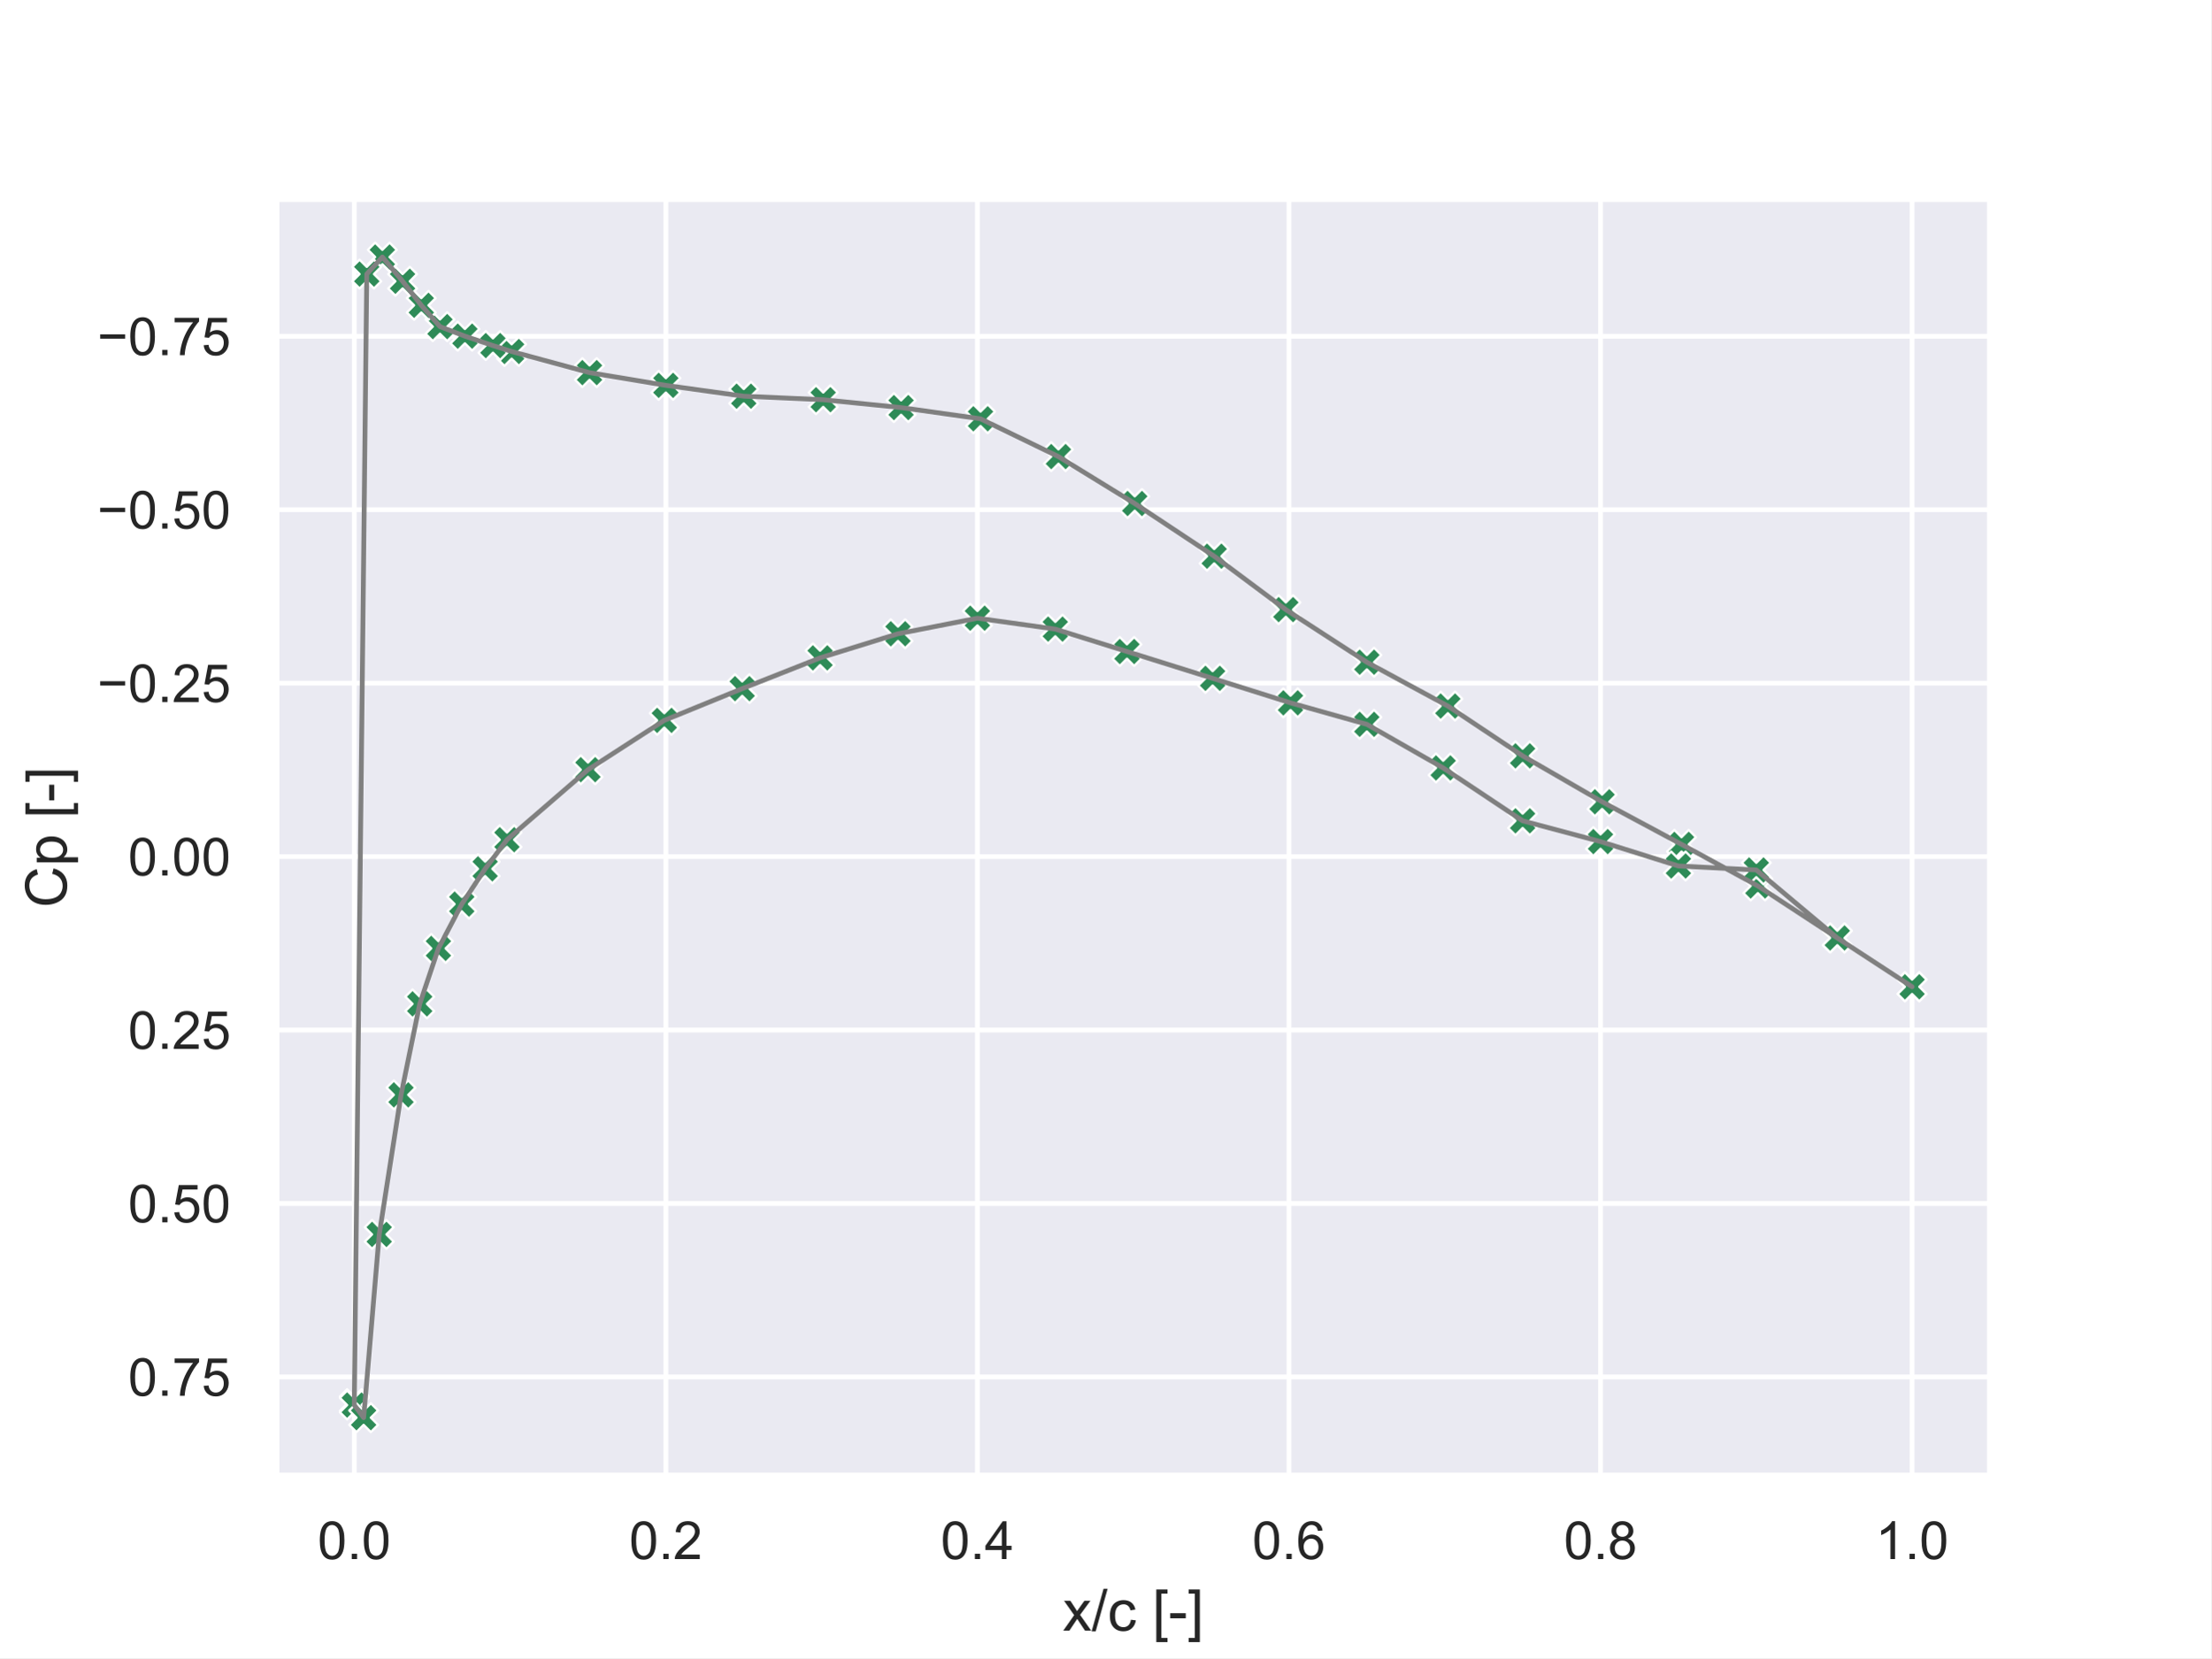
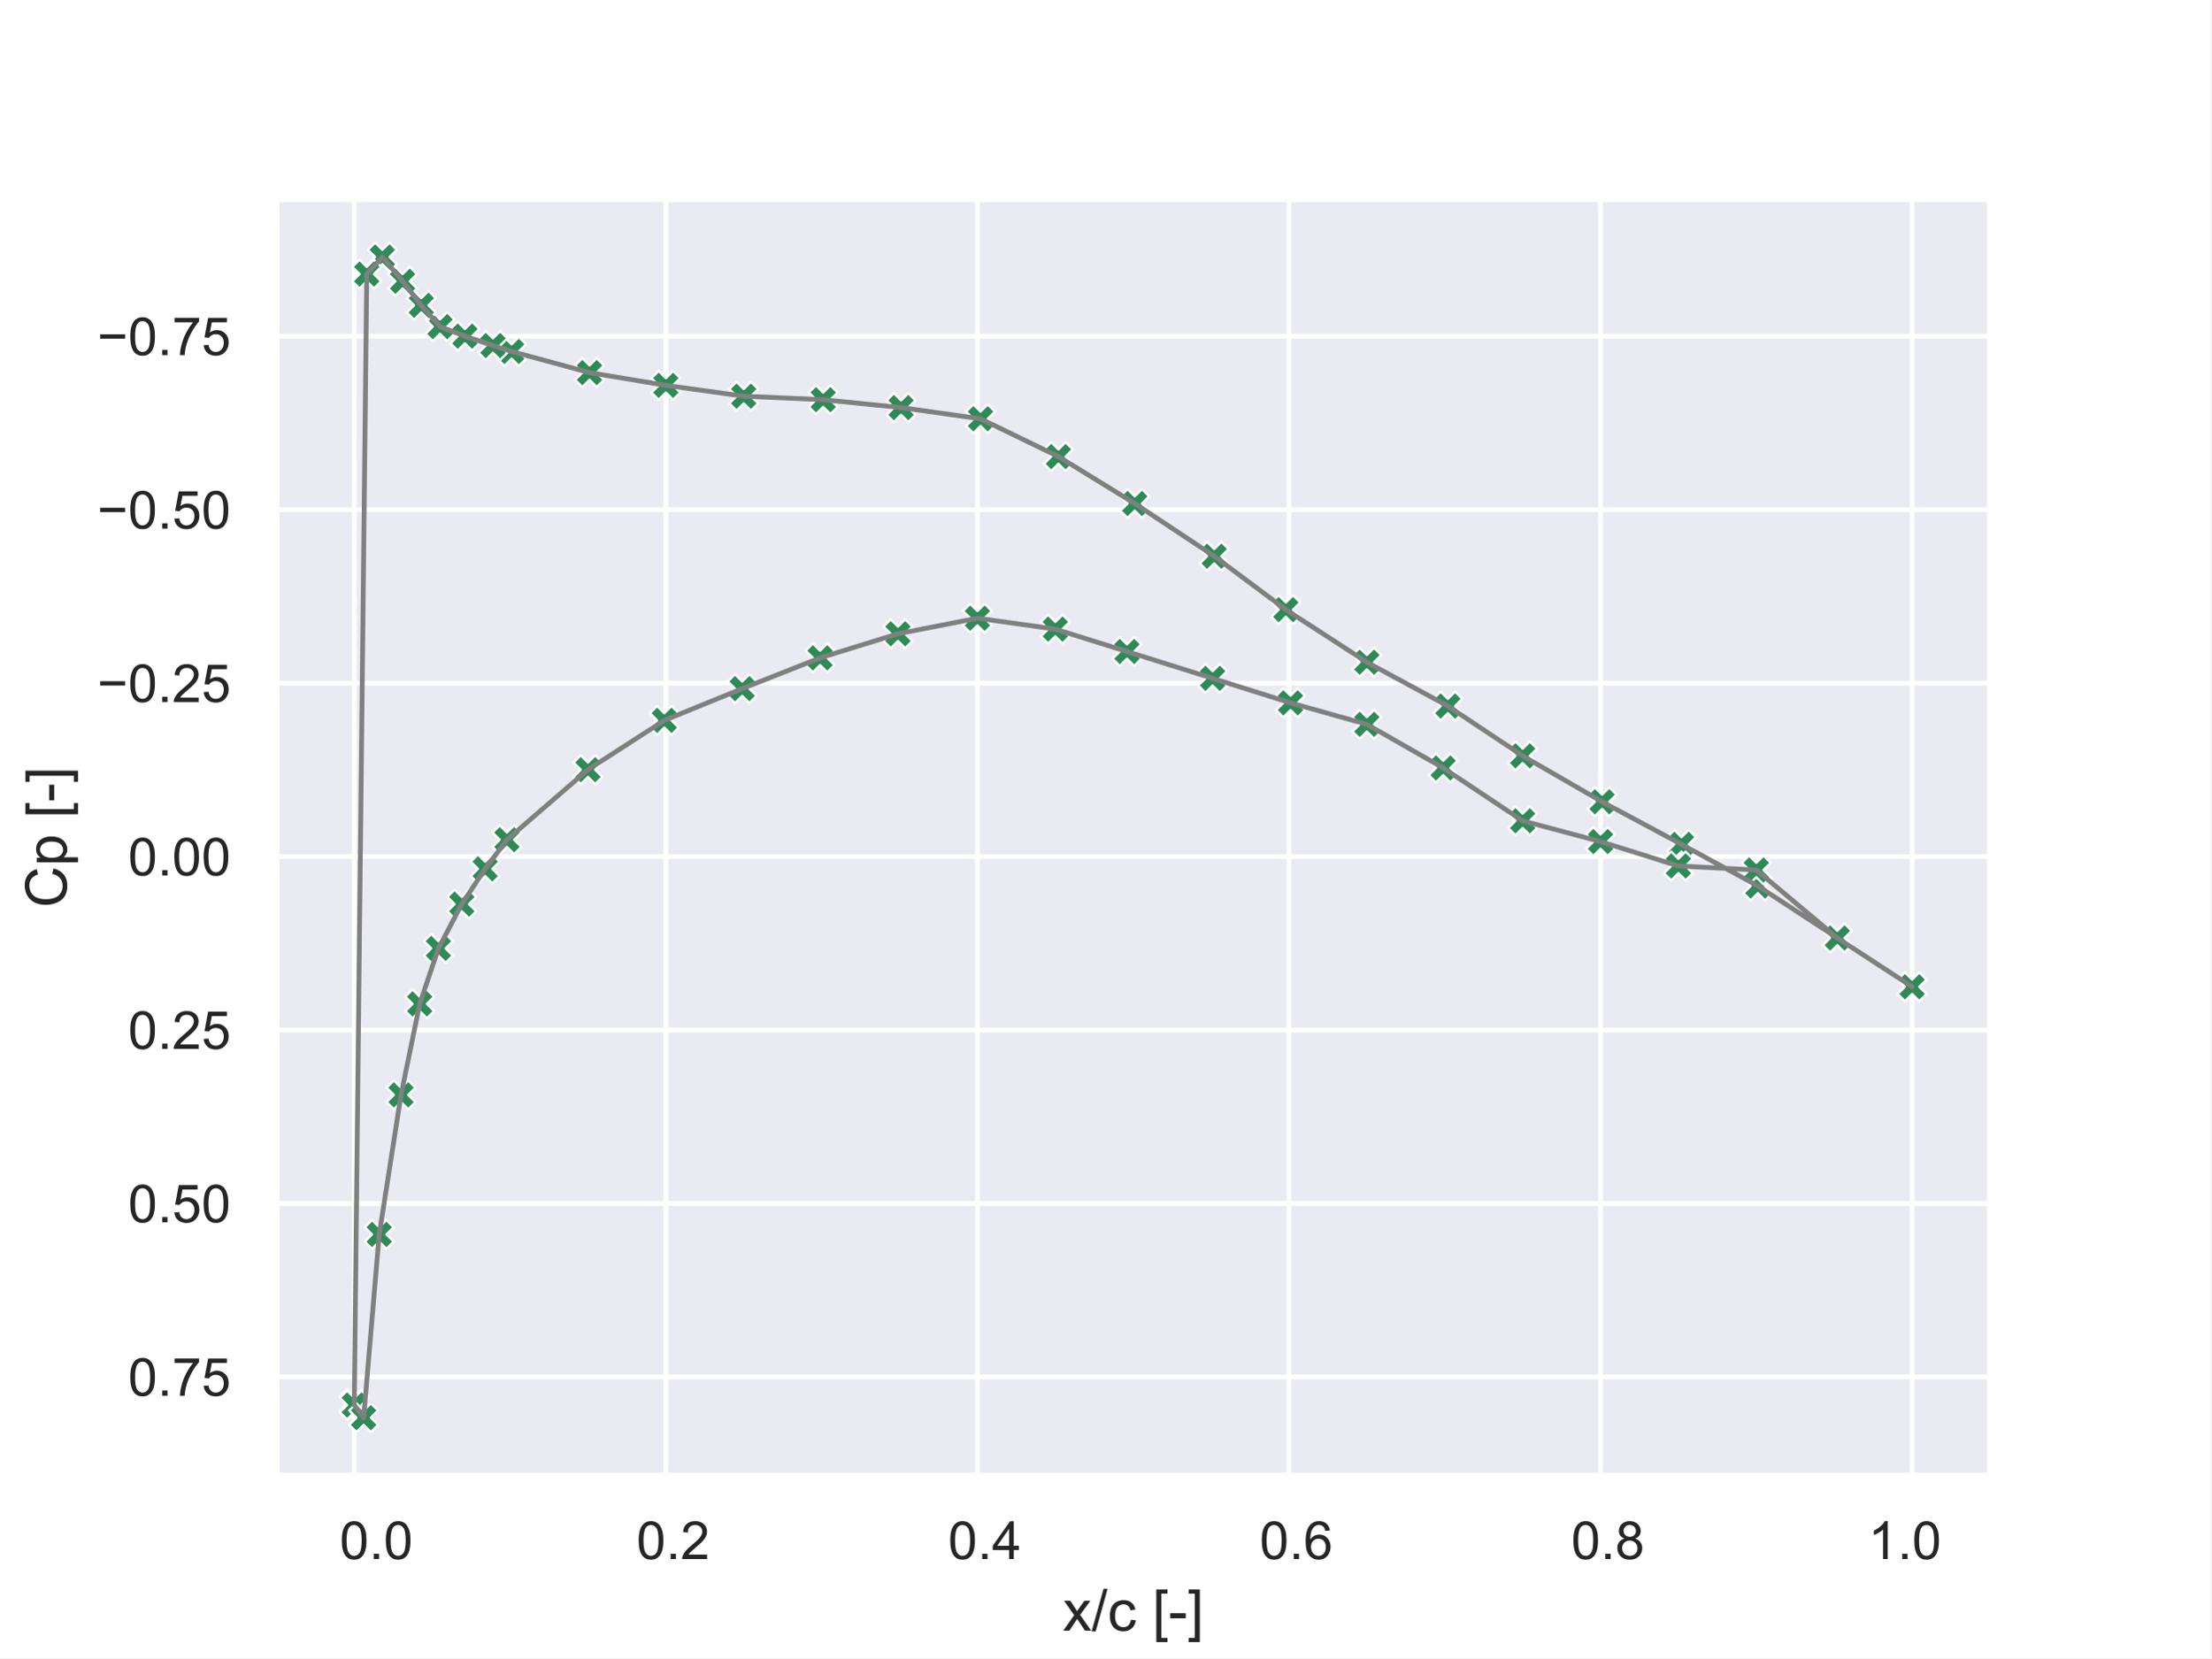
<svg xmlns="http://www.w3.org/2000/svg" xmlns:xlink="http://www.w3.org/1999/xlink" width="460.8pt" height="345.6pt" viewBox="0 0 460.8 345.6" version="1.1">
  <defs>
    <style type="text/css">*{stroke-linejoin: round; stroke-linecap: butt}</style>
  </defs>
  <g id="figure_1">
    <g id="patch_1">
      <path d="M 0 345.6  L 460.8 345.6  L 460.8 0  L 0 0  z " style="fill: #ffffff" />
    </g>
    <g id="axes_1">
      <g id="patch_2">
        <path d="M 57.6 307.584  L 414.72 307.584  L 414.72 41.472  L 57.6 41.472  z " style="fill: #eaeaf2" />
      </g>
      <g id="matplotlib.axis_1">
        <g id="xtick_1">
          <g id="line2d_1">
-             <path d="M 73.833 307.584  L 73.833 41.472  " clip-path="url(#p05bf928469)" style="fill: none; stroke: #ffffff; stroke-linecap: round" />
+             <path d="M 73.833 307.584  L 73.833 41.472  " clip-path="url(#p5e1a8c5bae)" style="fill: none; stroke: #ffffff; stroke-linecap: round" />
          </g>
          <g id="text_1">
-             <g style="fill: #262626" transform="translate(66.18773 324.9576) scale(0.11 -0.11)">
+             <g style="fill: #262626" transform="translate(70.77421 324.9576) scale(0.11 -0.11)">
              <defs>
                <path id="ArialMT-30" d="M 266 2259  Q 266 3072 433 3567  Q 600 4063 929 4331  Q 1259 4600 1759 4600  Q 2128 4600 2406 4451  Q 2684 4303 2865 4023  Q 3047 3744 3150 3342  Q 3253 2941 3253 2259  Q 3253 1453 3087 958  Q 2922 463 2592 192  Q 2263 -78 1759 -78  Q 1097 -78 719 397  Q 266 969 266 2259  z M 844 2259  Q 844 1131 1108 757  Q 1372 384 1759 384  Q 2147 384 2411 759  Q 2675 1134 2675 2259  Q 2675 3391 2411 3762  Q 2147 4134 1753 4134  Q 1366 4134 1134 3806  Q 844 3388 844 2259  z " transform="scale(0.015625)" />
                <path id="ArialMT-2e" d="M 581 0  L 581 641  L 1222 641  L 1222 0  L 581 0  z " transform="scale(0.015625)" />
              </defs>
              <use xlink:href="#ArialMT-30" />
              <use xlink:href="#ArialMT-2e" x="55.615" />
              <use xlink:href="#ArialMT-30" x="83.398" />
            </g>
          </g>
        </g>
        <g id="xtick_2">
          <g id="line2d_2">
-             <path d="M 138.764 307.584  L 138.764 41.472  " clip-path="url(#p05bf928469)" style="fill: none; stroke: #ffffff; stroke-linecap: round" />
+             <path d="M 138.764 307.584  L 138.764 41.472  " clip-path="url(#p5e1a8c5bae)" style="fill: none; stroke: #ffffff; stroke-linecap: round" />
          </g>
          <g id="text_2">
-             <g style="fill: #262626" transform="translate(131.1186 324.9576) scale(0.11 -0.11)">
+             <g style="fill: #262626" transform="translate(132.6466 324.9576) scale(0.11 -0.11)">
              <defs>
                <path id="ArialMT-32" d="M 3222 541  L 3222 0  L 194 0  Q 188 203 259 391  Q 375 700 629 1000  Q 884 1300 1366 1694  Q 2113 2306 2375 2664  Q 2638 3022 2638 3341  Q 2638 3675 2398 3904  Q 2159 4134 1775 4134  Q 1369 4134 1125 3890  Q 881 3647 878 3216  L 300 3275  Q 359 3922 746 4261  Q 1134 4600 1788 4600  Q 2447 4600 2831 4234  Q 3216 3869 3216 3328  Q 3216 3053 3103 2787  Q 2991 2522 2730 2228  Q 2469 1934 1863 1422  Q 1356 997 1212 845  Q 1069 694 975 541  L 3222 541  z " transform="scale(0.015625)" />
              </defs>
              <use xlink:href="#ArialMT-30" />
              <use xlink:href="#ArialMT-2e" x="55.615" />
              <use xlink:href="#ArialMT-32" x="83.398" />
            </g>
          </g>
        </g>
        <g id="xtick_3">
          <g id="line2d_3">
-             <path d="M 203.695 307.584  L 203.695 41.472  " clip-path="url(#p05bf928469)" style="fill: none; stroke: #ffffff; stroke-linecap: round" />
+             <path d="M 203.695 307.584  L 203.695 41.472  " clip-path="url(#p5e1a8c5bae)" style="fill: none; stroke: #ffffff; stroke-linecap: round" />
          </g>
          <g id="text_3">
-             <g style="fill: #262626" transform="translate(196.0495 324.9576) scale(0.11 -0.11)">
+             <g style="fill: #262626" transform="translate(197.5775 324.9576) scale(0.11 -0.11)">
              <defs>
                <path id="ArialMT-34" d="M 2069 0  L 2069 1097  L 81 1097  L 81 1613  L 2172 4581  L 2631 4581  L 2631 1613  L 3250 1613  L 3250 1097  L 2631 1097  L 2631 0  L 2069 0  z M 2069 1613  L 2069 3678  L 634 1613  L 2069 1613  z " transform="scale(0.015625)" />
              </defs>
              <use xlink:href="#ArialMT-30" />
              <use xlink:href="#ArialMT-2e" x="55.615" />
              <use xlink:href="#ArialMT-34" x="83.398" />
            </g>
          </g>
        </g>
        <g id="xtick_4">
          <g id="line2d_4">
-             <path d="M 268.625 307.584  L 268.625 41.472  " clip-path="url(#p05bf928469)" style="fill: none; stroke: #ffffff; stroke-linecap: round" />
+             <path d="M 268.625 307.584  L 268.625 41.472  " clip-path="url(#p5e1a8c5bae)" style="fill: none; stroke: #ffffff; stroke-linecap: round" />
          </g>
          <g id="text_4">
-             <g style="fill: #262626" transform="translate(260.9805 324.9576) scale(0.11 -0.11)">
+             <g style="fill: #262626" transform="translate(262.5084 324.9576) scale(0.11 -0.11)">
              <defs>
                <path id="ArialMT-36" d="M 3184 3459  L 2625 3416  Q 2550 3747 2413 3897  Q 2184 4138 1850 4138  Q 1581 4138 1378 3988  Q 1113 3794 959 3422  Q 806 3050 800 2363  Q 1003 2672 1297 2822  Q 1591 2972 1913 2972  Q 2475 2972 2870 2558  Q 3266 2144 3266 1488  Q 3266 1056 3080 686  Q 2894 316 2569 119  Q 2244 -78 1831 -78  Q 1128 -78 684 439  Q 241 956 241 2144  Q 241 3472 731 4075  Q 1159 4600 1884 4600  Q 2425 4600 2770 4297  Q 3116 3994 3184 3459  z M 888 1484  Q 888 1194 1011 928  Q 1134 663 1356 523  Q 1578 384 1822 384  Q 2178 384 2434 671  Q 2691 959 2691 1453  Q 2691 1928 2437 2201  Q 2184 2475 1800 2475  Q 1419 2475 1153 2201  Q 888 1928 888 1484  z " transform="scale(0.015625)" />
              </defs>
              <use xlink:href="#ArialMT-30" />
              <use xlink:href="#ArialMT-2e" x="55.615" />
              <use xlink:href="#ArialMT-36" x="83.398" />
            </g>
          </g>
        </g>
        <g id="xtick_5">
          <g id="line2d_5">
-             <path d="M 333.556 307.584  L 333.556 41.472  " clip-path="url(#p05bf928469)" style="fill: none; stroke: #ffffff; stroke-linecap: round" />
+             <path d="M 333.556 307.584  L 333.556 41.472  " clip-path="url(#p5e1a8c5bae)" style="fill: none; stroke: #ffffff; stroke-linecap: round" />
          </g>
          <g id="text_5">
-             <g style="fill: #262626" transform="translate(325.9114 324.9576) scale(0.11 -0.11)">
+             <g style="fill: #262626" transform="translate(327.4393 324.9576) scale(0.11 -0.11)">
              <defs>
                <path id="ArialMT-38" d="M 1131 2484  Q 781 2613 612 2850  Q 444 3088 444 3419  Q 444 3919 803 4259  Q 1163 4600 1759 4600  Q 2359 4600 2725 4251  Q 3091 3903 3091 3403  Q 3091 3084 2923 2848  Q 2756 2613 2416 2484  Q 2838 2347 3058 2040  Q 3278 1734 3278 1309  Q 3278 722 2862 322  Q 2447 -78 1769 -78  Q 1091 -78 675 323  Q 259 725 259 1325  Q 259 1772 486 2073  Q 713 2375 1131 2484  z M 1019 3438  Q 1019 3113 1228 2906  Q 1438 2700 1772 2700  Q 2097 2700 2305 2904  Q 2513 3109 2513 3406  Q 2513 3716 2298 3927  Q 2084 4138 1766 4138  Q 1444 4138 1231 3931  Q 1019 3725 1019 3438  z M 838 1322  Q 838 1081 952 856  Q 1066 631 1291 507  Q 1516 384 1775 384  Q 2178 384 2440 643  Q 2703 903 2703 1303  Q 2703 1709 2433 1975  Q 2163 2241 1756 2241  Q 1359 2241 1098 1978  Q 838 1716 838 1322  z " transform="scale(0.015625)" />
              </defs>
              <use xlink:href="#ArialMT-30" />
              <use xlink:href="#ArialMT-2e" x="55.615" />
              <use xlink:href="#ArialMT-38" x="83.398" />
            </g>
          </g>
        </g>
        <g id="xtick_6">
          <g id="line2d_6">
-             <path d="M 398.487 307.584  L 398.487 41.472  " clip-path="url(#p05bf928469)" style="fill: none; stroke: #ffffff; stroke-linecap: round" />
+             <path d="M 398.487 307.584  L 398.487 41.472  " clip-path="url(#p5e1a8c5bae)" style="fill: none; stroke: #ffffff; stroke-linecap: round" />
          </g>
          <g id="text_6">
-             <g style="fill: #262626" transform="translate(390.8423 324.9576) scale(0.11 -0.11)">
+             <g style="fill: #262626" transform="translate(389.3117 324.9576) scale(0.11 -0.11)">
              <defs>
                <path id="ArialMT-31" d="M 2384 0  L 1822 0  L 1822 3584  Q 1619 3391 1289 3197  Q 959 3003 697 2906  L 697 3450  Q 1169 3672 1522 3987  Q 1875 4303 2022 4600  L 2384 4600  L 2384 0  z " transform="scale(0.015625)" />
              </defs>
              <use xlink:href="#ArialMT-31" />
              <use xlink:href="#ArialMT-2e" x="55.615" />
              <use xlink:href="#ArialMT-30" x="83.398" />
            </g>
          </g>
        </g>
        <g id="text_7">
-           <g style="fill: #262626" transform="translate(221.4947 339.8795) scale(0.12 -0.12)">
+           <g style="fill: #262626" transform="translate(221.4947 339.8795)scale(0.12 -0.12)">
            <defs>
              <path id="ArialMT-78" d="M 47 0  L 1259 1725  L 138 3319  L 841 3319  L 1350 2541  Q 1494 2319 1581 2169  Q 1719 2375 1834 2534  L 2394 3319  L 3066 3319  L 1919 1756  L 3153 0  L 2463 0  L 1781 1031  L 1600 1309  L 728 0  L 47 0  z " transform="scale(0.015625)" />
              <path id="ArialMT-2f" d="M 0 -78  L 1328 4659  L 1778 4659  L 453 -78  L 0 -78  z " transform="scale(0.015625)" />
              <path id="ArialMT-63" d="M 2588 1216  L 3141 1144  Q 3050 572 2676 248  Q 2303 -75 1759 -75  Q 1078 -75 664 370  Q 250 816 250 1647  Q 250 2184 428 2587  Q 606 2991 970 3192  Q 1334 3394 1763 3394  Q 2303 3394 2647 3120  Q 2991 2847 3088 2344  L 2541 2259  Q 2463 2594 2264 2762  Q 2066 2931 1784 2931  Q 1359 2931 1093 2626  Q 828 2322 828 1663  Q 828 994 1084 691  Q 1341 388 1753 388  Q 2084 388 2306 591  Q 2528 794 2588 1216  z " transform="scale(0.015625)" />
              <path id="ArialMT-20" transform="scale(0.015625)" />
              <path id="ArialMT-5b" d="M 434 -1272  L 434 4581  L 1675 4581  L 1675 4116  L 997 4116  L 997 -806  L 1675 -806  L 1675 -1272  L 434 -1272  z " transform="scale(0.015625)" />
              <path id="ArialMT-2d" d="M 203 1375  L 203 1941  L 1931 1941  L 1931 1375  L 203 1375  z " transform="scale(0.015625)" />
              <path id="ArialMT-5d" d="M 1363 -1272  L 122 -1272  L 122 -806  L 800 -806  L 800 4116  L 122 4116  L 122 4581  L 1363 4581  L 1363 -1272  z " transform="scale(0.015625)" />
            </defs>
            <use xlink:href="#ArialMT-78" />
            <use xlink:href="#ArialMT-2f" x="50" />
            <use xlink:href="#ArialMT-63" x="77.783" />
            <use xlink:href="#ArialMT-20" x="127.783" />
            <use xlink:href="#ArialMT-5b" x="155.566" />
            <use xlink:href="#ArialMT-2d" x="183.35" />
            <use xlink:href="#ArialMT-5d" x="216.65" />
          </g>
        </g>
      </g>
      <g id="matplotlib.axis_2">
        <g id="ytick_1">
          <g id="line2d_7">
-             <path d="M 57.6 70.082  L 414.72 70.082  " clip-path="url(#p05bf928469)" style="fill: none; stroke: #ffffff; stroke-linecap: round" />
+             <path d="M 57.6 70.082  L 414.72 70.082  " clip-path="url(#p5e1a8c5bae)" style="fill: none; stroke: #ffffff; stroke-linecap: round" />
          </g>
          <g id="text_8">
-             <g style="fill: #262626" transform="translate(20.26828 74.0187) scale(0.11 -0.11)">
+             <g style="fill: #262626" transform="translate(20.26828 74.0187)scale(0.11 -0.11)">
              <defs>
                <path id="ArialMT-2212" d="M 3381 1997  L 356 1997  L 356 2522  L 3381 2522  L 3381 1997  z " transform="scale(0.015625)" />
                <path id="ArialMT-37" d="M 303 3981  L 303 4522  L 3269 4522  L 3269 4084  Q 2831 3619 2401 2847  Q 1972 2075 1738 1259  Q 1569 684 1522 0  L 944 0  Q 953 541 1156 1306  Q 1359 2072 1739 2783  Q 2119 3494 2547 3981  L 303 3981  z " transform="scale(0.015625)" />
                <path id="ArialMT-35" d="M 266 1200  L 856 1250  Q 922 819 1161 601  Q 1400 384 1738 384  Q 2144 384 2425 690  Q 2706 997 2706 1503  Q 2706 1984 2436 2262  Q 2166 2541 1728 2541  Q 1456 2541 1237 2417  Q 1019 2294 894 2097  L 366 2166  L 809 4519  L 3088 4519  L 3088 3981  L 1259 3981  L 1013 2750  Q 1425 3038 1878 3038  Q 2478 3038 2890 2622  Q 3303 2206 3303 1553  Q 3303 931 2941 478  Q 2500 -78 1738 -78  Q 1113 -78 717 272  Q 322 622 266 1200  z " transform="scale(0.015625)" />
              </defs>
              <use xlink:href="#ArialMT-2212" />
              <use xlink:href="#ArialMT-30" x="58.398" />
              <use xlink:href="#ArialMT-2e" x="114.014" />
              <use xlink:href="#ArialMT-37" x="141.797" />
              <use xlink:href="#ArialMT-35" x="197.412" />
            </g>
          </g>
        </g>
        <g id="ytick_2">
          <g id="line2d_8">
-             <path d="M 57.6 106.233  L 414.72 106.233  " clip-path="url(#p05bf928469)" style="fill: none; stroke: #ffffff; stroke-linecap: round" />
+             <path d="M 57.6 106.233  L 414.72 106.233  " clip-path="url(#p5e1a8c5bae)" style="fill: none; stroke: #ffffff; stroke-linecap: round" />
          </g>
          <g id="text_9">
-             <g style="fill: #262626" transform="translate(20.26828 110.17) scale(0.11 -0.11)">
+             <g style="fill: #262626" transform="translate(20.26828 110.17)scale(0.11 -0.11)">
              <use xlink:href="#ArialMT-2212" />
              <use xlink:href="#ArialMT-30" x="58.398" />
              <use xlink:href="#ArialMT-2e" x="114.014" />
              <use xlink:href="#ArialMT-35" x="141.797" />
              <use xlink:href="#ArialMT-30" x="197.412" />
            </g>
          </g>
        </g>
        <g id="ytick_3">
          <g id="line2d_9">
-             <path d="M 57.6 142.384  L 414.72 142.384  " clip-path="url(#p05bf928469)" style="fill: none; stroke: #ffffff; stroke-linecap: round" />
+             <path d="M 57.6 142.384  L 414.72 142.384  " clip-path="url(#p5e1a8c5bae)" style="fill: none; stroke: #ffffff; stroke-linecap: round" />
          </g>
          <g id="text_10">
-             <g style="fill: #262626" transform="translate(20.26828 146.3213) scale(0.11 -0.11)">
+             <g style="fill: #262626" transform="translate(20.26828 146.3213)scale(0.11 -0.11)">
              <use xlink:href="#ArialMT-2212" />
              <use xlink:href="#ArialMT-30" x="58.398" />
              <use xlink:href="#ArialMT-2e" x="114.014" />
              <use xlink:href="#ArialMT-32" x="141.797" />
              <use xlink:href="#ArialMT-35" x="197.412" />
            </g>
          </g>
        </g>
        <g id="ytick_4">
          <g id="line2d_10">
-             <path d="M 57.6 178.536  L 414.72 178.536  " clip-path="url(#p05bf928469)" style="fill: none; stroke: #ffffff; stroke-linecap: round" />
+             <path d="M 57.6 178.536  L 414.72 178.536  " clip-path="url(#p5e1a8c5bae)" style="fill: none; stroke: #ffffff; stroke-linecap: round" />
          </g>
          <g id="text_11">
-             <g style="fill: #262626" transform="translate(26.69297 182.4725) scale(0.11 -0.11)">
+             <g style="fill: #262626" transform="translate(26.69297 182.4725)scale(0.11 -0.11)">
              <use xlink:href="#ArialMT-30" />
              <use xlink:href="#ArialMT-2e" x="55.615" />
              <use xlink:href="#ArialMT-30" x="83.398" />
              <use xlink:href="#ArialMT-30" x="139.014" />
            </g>
          </g>
        </g>
        <g id="ytick_5">
          <g id="line2d_11">
-             <path d="M 57.6 214.687  L 414.72 214.687  " clip-path="url(#p05bf928469)" style="fill: none; stroke: #ffffff; stroke-linecap: round" />
+             <path d="M 57.6 214.687  L 414.72 214.687  " clip-path="url(#p5e1a8c5bae)" style="fill: none; stroke: #ffffff; stroke-linecap: round" />
          </g>
          <g id="text_12">
-             <g style="fill: #262626" transform="translate(26.69297 218.6238) scale(0.11 -0.11)">
+             <g style="fill: #262626" transform="translate(26.69297 218.6238)scale(0.11 -0.11)">
              <use xlink:href="#ArialMT-30" />
              <use xlink:href="#ArialMT-2e" x="55.615" />
              <use xlink:href="#ArialMT-32" x="83.398" />
              <use xlink:href="#ArialMT-35" x="139.014" />
            </g>
          </g>
        </g>
        <g id="ytick_6">
          <g id="line2d_12">
-             <path d="M 57.6 250.838  L 414.72 250.838  " clip-path="url(#p05bf928469)" style="fill: none; stroke: #ffffff; stroke-linecap: round" />
+             <path d="M 57.6 250.838  L 414.72 250.838  " clip-path="url(#p5e1a8c5bae)" style="fill: none; stroke: #ffffff; stroke-linecap: round" />
          </g>
          <g id="text_13">
-             <g style="fill: #262626" transform="translate(26.69297 254.7751) scale(0.11 -0.11)">
+             <g style="fill: #262626" transform="translate(26.69297 254.7751)scale(0.11 -0.11)">
              <use xlink:href="#ArialMT-30" />
              <use xlink:href="#ArialMT-2e" x="55.615" />
              <use xlink:href="#ArialMT-35" x="83.398" />
              <use xlink:href="#ArialMT-30" x="139.014" />
            </g>
          </g>
        </g>
        <g id="ytick_7">
          <g id="line2d_13">
-             <path d="M 57.6 286.99  L 414.72 286.99  " clip-path="url(#p05bf928469)" style="fill: none; stroke: #ffffff; stroke-linecap: round" />
+             <path d="M 57.6 286.99  L 414.72 286.99  " clip-path="url(#p5e1a8c5bae)" style="fill: none; stroke: #ffffff; stroke-linecap: round" />
          </g>
          <g id="text_14">
-             <g style="fill: #262626" transform="translate(26.69297 290.9264) scale(0.11 -0.11)">
+             <g style="fill: #262626" transform="translate(26.69297 290.9264)scale(0.11 -0.11)">
              <use xlink:href="#ArialMT-30" />
              <use xlink:href="#ArialMT-2e" x="55.615" />
              <use xlink:href="#ArialMT-37" x="83.398" />
              <use xlink:href="#ArialMT-35" x="139.014" />
            </g>
          </g>
        </g>
        <g id="text_15">
-           <g style="fill: #262626" transform="translate(13.88328 189.1961) rotate(-90) scale(0.12 -0.12)">
+           <g style="fill: #262626" transform="translate(13.88328 189.1961)rotate(-90)scale(0.12 -0.12)">
            <defs>
              <path id="ArialMT-43" d="M 3763 1606  L 4369 1453  Q 4178 706 3683 314  Q 3188 -78 2472 -78  Q 1731 -78 1267 223  Q 803 525 561 1097  Q 319 1669 319 2325  Q 319 3041 592 3573  Q 866 4106 1370 4382  Q 1875 4659 2481 4659  Q 3169 4659 3637 4309  Q 4106 3959 4291 3325  L 3694 3184  Q 3534 3684 3231 3912  Q 2928 4141 2469 4141  Q 1941 4141 1586 3887  Q 1231 3634 1087 3207  Q 944 2781 944 2328  Q 944 1744 1114 1308  Q 1284 872 1643 656  Q 2003 441 2422 441  Q 2931 441 3284 734  Q 3638 1028 3763 1606  z " transform="scale(0.015625)" />
              <path id="ArialMT-70" d="M 422 -1272  L 422 3319  L 934 3319  L 934 2888  Q 1116 3141 1344 3267  Q 1572 3394 1897 3394  Q 2322 3394 2647 3175  Q 2972 2956 3137 2557  Q 3303 2159 3303 1684  Q 3303 1175 3120 767  Q 2938 359 2589 142  Q 2241 -75 1856 -75  Q 1575 -75 1351 44  Q 1128 163 984 344  L 984 -1272  L 422 -1272  z M 931 1641  Q 931 1000 1190 694  Q 1450 388 1819 388  Q 2194 388 2461 705  Q 2728 1022 2728 1688  Q 2728 2322 2467 2637  Q 2206 2953 1844 2953  Q 1484 2953 1207 2617  Q 931 2281 931 1641  z " transform="scale(0.015625)" />
            </defs>
            <use xlink:href="#ArialMT-43" />
            <use xlink:href="#ArialMT-70" x="72.217" />
            <use xlink:href="#ArialMT-20" x="127.832" />
            <use xlink:href="#ArialMT-5b" x="155.615" />
            <use xlink:href="#ArialMT-2d" x="183.398" />
            <use xlink:href="#ArialMT-5d" x="216.699" />
          </g>
        </g>
      </g>
      <g id="PathCollection_1">
        <defs>
-           <path id="md40e28e884" d="M -1.5 3  L 0 1.5  L 1.5 3  L 3 1.5  L 1.5 0  L 3 -1.5  L 1.5 -3  L 0 -1.5  L -1.5 -3  L -3 -1.5  L -1.5 0  L -3 1.5  z " style="stroke: #ffffff; stroke-width: 0.48" />
+           <path id="mf405292a39" d="M -1.5 3  L 0 1.5  L 1.5 3  L 3 1.5  L 1.5 0  L 3 -1.5  L 1.5 -3  L 0 -1.5  L -1.5 -3  L -3 -1.5  L -1.5 0  L -3 1.5  z " style="stroke: #ffffff; stroke-width: 0.48" />
        </defs>
-         <g clip-path="url(#p05bf928469)">
-           <use xlink:href="#md40e28e884" x="398.487" y="205.677" style="fill: #2e8b57; stroke: #ffffff; stroke-width: 0.48" />
-           <use xlink:href="#md40e28e884" x="382.904" y="195.505" style="fill: #2e8b57; stroke: #ffffff; stroke-width: 0.48" />
-           <use xlink:href="#md40e28e884" x="366.346" y="184.663" style="fill: #2e8b57; stroke: #ffffff; stroke-width: 0.48" />
-           <use xlink:href="#md40e28e884" x="350.438" y="175.989" style="fill: #2e8b57; stroke: #ffffff; stroke-width: 0.48" />
-           <use xlink:href="#md40e28e884" x="333.881" y="167.118" style="fill: #2e8b57; stroke: #ffffff; stroke-width: 0.48" />
-           <use xlink:href="#md40e28e884" x="317.324" y="157.541" style="fill: #2e8b57; stroke: #ffffff; stroke-width: 0.48" />
-           <use xlink:href="#md40e28e884" x="301.74" y="147.159" style="fill: #2e8b57; stroke: #ffffff; stroke-width: 0.48" />
-           <use xlink:href="#md40e28e884" x="284.858" y="138.022" style="fill: #2e8b57; stroke: #ffffff; stroke-width: 0.48" />
-           <use xlink:href="#md40e28e884" x="267.976" y="127.066" style="fill: #2e8b57; stroke: #ffffff; stroke-width: 0.48" />
-           <use xlink:href="#md40e28e884" x="253.042" y="115.926" style="fill: #2e8b57; stroke: #ffffff; stroke-width: 0.48" />
-           <use xlink:href="#md40e28e884" x="236.485" y="104.946" style="fill: #2e8b57; stroke: #ffffff; stroke-width: 0.48" />
-           <use xlink:href="#md40e28e884" x="220.577" y="95.161" style="fill: #2e8b57; stroke: #ffffff; stroke-width: 0.48" />
-           <use xlink:href="#md40e28e884" x="204.344" y="87.286" style="fill: #2e8b57; stroke: #ffffff; stroke-width: 0.48" />
-           <use xlink:href="#md40e28e884" x="187.786" y="84.95" style="fill: #2e8b57; stroke: #ffffff; stroke-width: 0.48" />
-           <use xlink:href="#md40e28e884" x="171.554" y="83.309" style="fill: #2e8b57; stroke: #ffffff; stroke-width: 0.48" />
-           <use xlink:href="#md40e28e884" x="154.996" y="82.576" style="fill: #2e8b57; stroke: #ffffff; stroke-width: 0.48" />
-           <use xlink:href="#md40e28e884" x="138.764" y="80.314" style="fill: #2e8b57; stroke: #ffffff; stroke-width: 0.48" />
-           <use xlink:href="#md40e28e884" x="122.856" y="77.662" style="fill: #2e8b57; stroke: #ffffff; stroke-width: 0.48" />
-           <use xlink:href="#md40e28e884" x="106.623" y="73.256" style="fill: #2e8b57; stroke: #ffffff; stroke-width: 0.48" />
-           <use xlink:href="#md40e28e884" x="102.727" y="72.018" style="fill: #2e8b57; stroke: #ffffff; stroke-width: 0.48" />
-           <use xlink:href="#md40e28e884" x="96.883" y="70.059" style="fill: #2e8b57; stroke: #ffffff; stroke-width: 0.48" />
-           <use xlink:href="#md40e28e884" x="91.689" y="68.068" style="fill: #2e8b57; stroke: #ffffff; stroke-width: 0.48" />
-           <use xlink:href="#md40e28e884" x="87.793" y="63.633" style="fill: #2e8b57; stroke: #ffffff; stroke-width: 0.48" />
-           <use xlink:href="#md40e28e884" x="83.897" y="58.619" style="fill: #2e8b57; stroke: #ffffff; stroke-width: 0.48" />
-           <use xlink:href="#md40e28e884" x="79.677" y="53.568" style="fill: #2e8b57; stroke: #ffffff; stroke-width: 0.48" />
-           <use xlink:href="#md40e28e884" x="76.43" y="57.121" style="fill: #2e8b57; stroke: #ffffff; stroke-width: 0.48" />
-           <use xlink:href="#md40e28e884" x="73.833" y="292.574" style="fill: #2e8b57; stroke: #ffffff; stroke-width: 0.48" />
-           <use xlink:href="#md40e28e884" x="73.833" y="292.858" style="fill: #2e8b57; stroke: #ffffff; stroke-width: 0.48" />
-           <use xlink:href="#md40e28e884" x="75.781" y="295.488" style="fill: #2e8b57; stroke: #ffffff; stroke-width: 0.48" />
-           <use xlink:href="#md40e28e884" x="79.027" y="257.293" style="fill: #2e8b57; stroke: #ffffff; stroke-width: 0.48" />
-           <use xlink:href="#md40e28e884" x="83.572" y="228.205" style="fill: #2e8b57; stroke: #ffffff; stroke-width: 0.48" />
-           <use xlink:href="#md40e28e884" x="87.468" y="209.24" style="fill: #2e8b57; stroke: #ffffff; stroke-width: 0.48" />
-           <use xlink:href="#md40e28e884" x="91.364" y="197.673" style="fill: #2e8b57; stroke: #ffffff; stroke-width: 0.48" />
-           <use xlink:href="#md40e28e884" x="96.234" y="188.44" style="fill: #2e8b57; stroke: #ffffff; stroke-width: 0.48" />
-           <use xlink:href="#md40e28e884" x="101.104" y="181.095" style="fill: #2e8b57; stroke: #ffffff; stroke-width: 0.48" />
-           <use xlink:href="#md40e28e884" x="105.649" y="175.023" style="fill: #2e8b57; stroke: #ffffff; stroke-width: 0.48" />
-           <use xlink:href="#md40e28e884" x="122.531" y="160.431" style="fill: #2e8b57; stroke: #ffffff; stroke-width: 0.48" />
-           <use xlink:href="#md40e28e884" x="138.439" y="150.148" style="fill: #2e8b57; stroke: #ffffff; stroke-width: 0.48" />
-           <use xlink:href="#md40e28e884" x="154.672" y="143.533" style="fill: #2e8b57; stroke: #ffffff; stroke-width: 0.48" />
-           <use xlink:href="#md40e28e884" x="170.904" y="137.119" style="fill: #2e8b57; stroke: #ffffff; stroke-width: 0.48" />
-           <use xlink:href="#md40e28e884" x="187.137" y="132.093" style="fill: #2e8b57; stroke: #ffffff; stroke-width: 0.48" />
-           <use xlink:href="#md40e28e884" x="203.695" y="128.849" style="fill: #2e8b57; stroke: #ffffff; stroke-width: 0.48" />
-           <use xlink:href="#md40e28e884" x="219.927" y="131.123" style="fill: #2e8b57; stroke: #ffffff; stroke-width: 0.48" />
-           <use xlink:href="#md40e28e884" x="234.861" y="135.793" style="fill: #2e8b57; stroke: #ffffff; stroke-width: 0.48" />
-           <use xlink:href="#md40e28e884" x="252.717" y="141.387" style="fill: #2e8b57; stroke: #ffffff; stroke-width: 0.48" />
-           <use xlink:href="#md40e28e884" x="268.95" y="146.497" style="fill: #2e8b57; stroke: #ffffff; stroke-width: 0.48" />
-           <use xlink:href="#md40e28e884" x="284.858" y="150.97" style="fill: #2e8b57; stroke: #ffffff; stroke-width: 0.48" />
-           <use xlink:href="#md40e28e884" x="300.766" y="160.061" style="fill: #2e8b57; stroke: #ffffff; stroke-width: 0.48" />
-           <use xlink:href="#md40e28e884" x="317.324" y="171.084" style="fill: #2e8b57; stroke: #ffffff; stroke-width: 0.48" />
-           <use xlink:href="#md40e28e884" x="333.556" y="175.411" style="fill: #2e8b57; stroke: #ffffff; stroke-width: 0.48" />
-           <use xlink:href="#md40e28e884" x="349.789" y="180.498" style="fill: #2e8b57; stroke: #ffffff; stroke-width: 0.48" />
-           <use xlink:href="#md40e28e884" x="366.022" y="181.328" style="fill: #2e8b57; stroke: #ffffff; stroke-width: 0.48" />
-           <use xlink:href="#md40e28e884" x="382.904" y="195.504" style="fill: #2e8b57; stroke: #ffffff; stroke-width: 0.48" />
-           <use xlink:href="#md40e28e884" x="398.487" y="205.677" style="fill: #2e8b57; stroke: #ffffff; stroke-width: 0.48" />
+         <g clip-path="url(#p5e1a8c5bae)">
+           <use xlink:href="#mf405292a39" x="398.487" y="205.677" style="fill: #2e8b57; stroke: #ffffff; stroke-width: 0.48" />
+           <use xlink:href="#mf405292a39" x="382.904" y="195.505" style="fill: #2e8b57; stroke: #ffffff; stroke-width: 0.48" />
+           <use xlink:href="#mf405292a39" x="366.346" y="184.663" style="fill: #2e8b57; stroke: #ffffff; stroke-width: 0.48" />
+           <use xlink:href="#mf405292a39" x="350.438" y="175.989" style="fill: #2e8b57; stroke: #ffffff; stroke-width: 0.48" />
+           <use xlink:href="#mf405292a39" x="333.881" y="167.118" style="fill: #2e8b57; stroke: #ffffff; stroke-width: 0.48" />
+           <use xlink:href="#mf405292a39" x="317.324" y="157.541" style="fill: #2e8b57; stroke: #ffffff; stroke-width: 0.48" />
+           <use xlink:href="#mf405292a39" x="301.74" y="147.159" style="fill: #2e8b57; stroke: #ffffff; stroke-width: 0.48" />
+           <use xlink:href="#mf405292a39" x="284.858" y="138.022" style="fill: #2e8b57; stroke: #ffffff; stroke-width: 0.48" />
+           <use xlink:href="#mf405292a39" x="267.976" y="127.066" style="fill: #2e8b57; stroke: #ffffff; stroke-width: 0.48" />
+           <use xlink:href="#mf405292a39" x="253.042" y="115.926" style="fill: #2e8b57; stroke: #ffffff; stroke-width: 0.48" />
+           <use xlink:href="#mf405292a39" x="236.485" y="104.946" style="fill: #2e8b57; stroke: #ffffff; stroke-width: 0.48" />
+           <use xlink:href="#mf405292a39" x="220.577" y="95.161" style="fill: #2e8b57; stroke: #ffffff; stroke-width: 0.48" />
+           <use xlink:href="#mf405292a39" x="204.344" y="87.286" style="fill: #2e8b57; stroke: #ffffff; stroke-width: 0.48" />
+           <use xlink:href="#mf405292a39" x="187.786" y="84.95" style="fill: #2e8b57; stroke: #ffffff; stroke-width: 0.48" />
+           <use xlink:href="#mf405292a39" x="171.554" y="83.309" style="fill: #2e8b57; stroke: #ffffff; stroke-width: 0.48" />
+           <use xlink:href="#mf405292a39" x="154.996" y="82.576" style="fill: #2e8b57; stroke: #ffffff; stroke-width: 0.48" />
+           <use xlink:href="#mf405292a39" x="138.764" y="80.314" style="fill: #2e8b57; stroke: #ffffff; stroke-width: 0.48" />
+           <use xlink:href="#mf405292a39" x="122.856" y="77.662" style="fill: #2e8b57; stroke: #ffffff; stroke-width: 0.48" />
+           <use xlink:href="#mf405292a39" x="106.623" y="73.256" style="fill: #2e8b57; stroke: #ffffff; stroke-width: 0.48" />
+           <use xlink:href="#mf405292a39" x="102.727" y="72.018" style="fill: #2e8b57; stroke: #ffffff; stroke-width: 0.48" />
+           <use xlink:href="#mf405292a39" x="96.883" y="70.059" style="fill: #2e8b57; stroke: #ffffff; stroke-width: 0.48" />
+           <use xlink:href="#mf405292a39" x="91.689" y="68.068" style="fill: #2e8b57; stroke: #ffffff; stroke-width: 0.48" />
+           <use xlink:href="#mf405292a39" x="87.793" y="63.633" style="fill: #2e8b57; stroke: #ffffff; stroke-width: 0.48" />
+           <use xlink:href="#mf405292a39" x="83.897" y="58.619" style="fill: #2e8b57; stroke: #ffffff; stroke-width: 0.48" />
+           <use xlink:href="#mf405292a39" x="79.677" y="53.568" style="fill: #2e8b57; stroke: #ffffff; stroke-width: 0.48" />
+           <use xlink:href="#mf405292a39" x="76.43" y="57.121" style="fill: #2e8b57; stroke: #ffffff; stroke-width: 0.48" />
+           <use xlink:href="#mf405292a39" x="73.833" y="292.574" style="fill: #2e8b57; stroke: #ffffff; stroke-width: 0.48" />
+           <use xlink:href="#mf405292a39" x="73.833" y="292.858" style="fill: #2e8b57; stroke: #ffffff; stroke-width: 0.48" />
+           <use xlink:href="#mf405292a39" x="75.781" y="295.488" style="fill: #2e8b57; stroke: #ffffff; stroke-width: 0.48" />
+           <use xlink:href="#mf405292a39" x="79.027" y="257.293" style="fill: #2e8b57; stroke: #ffffff; stroke-width: 0.48" />
+           <use xlink:href="#mf405292a39" x="83.572" y="228.205" style="fill: #2e8b57; stroke: #ffffff; stroke-width: 0.48" />
+           <use xlink:href="#mf405292a39" x="87.468" y="209.24" style="fill: #2e8b57; stroke: #ffffff; stroke-width: 0.48" />
+           <use xlink:href="#mf405292a39" x="91.364" y="197.673" style="fill: #2e8b57; stroke: #ffffff; stroke-width: 0.48" />
+           <use xlink:href="#mf405292a39" x="96.234" y="188.44" style="fill: #2e8b57; stroke: #ffffff; stroke-width: 0.48" />
+           <use xlink:href="#mf405292a39" x="101.104" y="181.095" style="fill: #2e8b57; stroke: #ffffff; stroke-width: 0.48" />
+           <use xlink:href="#mf405292a39" x="105.649" y="175.023" style="fill: #2e8b57; stroke: #ffffff; stroke-width: 0.48" />
+           <use xlink:href="#mf405292a39" x="122.531" y="160.431" style="fill: #2e8b57; stroke: #ffffff; stroke-width: 0.48" />
+           <use xlink:href="#mf405292a39" x="138.439" y="150.148" style="fill: #2e8b57; stroke: #ffffff; stroke-width: 0.48" />
+           <use xlink:href="#mf405292a39" x="154.672" y="143.533" style="fill: #2e8b57; stroke: #ffffff; stroke-width: 0.48" />
+           <use xlink:href="#mf405292a39" x="170.904" y="137.119" style="fill: #2e8b57; stroke: #ffffff; stroke-width: 0.48" />
+           <use xlink:href="#mf405292a39" x="187.137" y="132.093" style="fill: #2e8b57; stroke: #ffffff; stroke-width: 0.48" />
+           <use xlink:href="#mf405292a39" x="203.695" y="128.849" style="fill: #2e8b57; stroke: #ffffff; stroke-width: 0.48" />
+           <use xlink:href="#mf405292a39" x="219.927" y="131.123" style="fill: #2e8b57; stroke: #ffffff; stroke-width: 0.48" />
+           <use xlink:href="#mf405292a39" x="234.861" y="135.793" style="fill: #2e8b57; stroke: #ffffff; stroke-width: 0.48" />
+           <use xlink:href="#mf405292a39" x="252.717" y="141.387" style="fill: #2e8b57; stroke: #ffffff; stroke-width: 0.48" />
+           <use xlink:href="#mf405292a39" x="268.95" y="146.497" style="fill: #2e8b57; stroke: #ffffff; stroke-width: 0.48" />
+           <use xlink:href="#mf405292a39" x="284.858" y="150.97" style="fill: #2e8b57; stroke: #ffffff; stroke-width: 0.48" />
+           <use xlink:href="#mf405292a39" x="300.766" y="160.061" style="fill: #2e8b57; stroke: #ffffff; stroke-width: 0.48" />
+           <use xlink:href="#mf405292a39" x="317.324" y="171.084" style="fill: #2e8b57; stroke: #ffffff; stroke-width: 0.48" />
+           <use xlink:href="#mf405292a39" x="333.556" y="175.411" style="fill: #2e8b57; stroke: #ffffff; stroke-width: 0.48" />
+           <use xlink:href="#mf405292a39" x="349.789" y="180.498" style="fill: #2e8b57; stroke: #ffffff; stroke-width: 0.48" />
+           <use xlink:href="#mf405292a39" x="366.022" y="181.328" style="fill: #2e8b57; stroke: #ffffff; stroke-width: 0.48" />
+           <use xlink:href="#mf405292a39" x="382.904" y="195.504" style="fill: #2e8b57; stroke: #ffffff; stroke-width: 0.48" />
+           <use xlink:href="#mf405292a39" x="398.487" y="205.677" style="fill: #2e8b57; stroke: #ffffff; stroke-width: 0.48" />
        </g>
      </g>
      <g id="line2d_14">
-         <path d="M 398.487 205.677  L 382.904 195.505  L 366.346 184.663  L 350.438 175.989  L 333.881 167.118  L 317.324 157.541  L 301.74 147.159  L 284.858 138.022  L 267.976 127.066  L 253.042 115.926  L 236.485 104.946  L 220.577 95.161  L 204.344 87.286  L 187.786 84.95  L 171.554 83.309  L 154.996 82.576  L 138.764 80.314  L 122.856 77.662  L 106.623 73.256  L 102.727 72.018  L 96.883 70.059  L 91.689 68.068  L 87.793 63.633  L 83.897 58.619  L 79.677 53.568  L 76.43 57.121  L 73.833 292.574  L 73.833 292.858  L 75.781 295.488  L 79.027 257.293  L 83.572 228.205  L 87.468 209.24  L 91.364 197.673  L 96.234 188.44  L 101.104 181.095  L 105.649 175.023  L 122.531 160.431  L 138.439 150.148  L 154.672 143.533  L 170.904 137.119  L 187.137 132.093  L 203.695 128.849  L 219.927 131.123  L 234.861 135.793  L 252.717 141.387  L 268.95 146.497  L 284.858 150.97  L 300.766 160.061  L 317.324 171.084  L 333.556 175.411  L 349.789 180.498  L 366.022 181.328  L 382.904 195.504  L 398.487 205.677  " clip-path="url(#p05bf928469)" style="fill: none; stroke: #808080; stroke-linecap: round" />
+         <path d="M 398.487 205.677  L 382.904 195.505  L 366.346 184.663  L 350.438 175.989  L 333.881 167.118  L 317.324 157.541  L 301.74 147.159  L 284.858 138.022  L 267.976 127.066  L 253.042 115.926  L 236.485 104.946  L 220.577 95.161  L 204.344 87.286  L 187.786 84.95  L 171.554 83.309  L 154.996 82.576  L 138.764 80.314  L 122.856 77.662  L 106.623 73.256  L 102.727 72.018  L 96.883 70.059  L 91.689 68.068  L 87.793 63.633  L 83.897 58.619  L 79.677 53.568  L 76.43 57.121  L 73.833 292.574  L 73.833 292.858  L 75.781 295.488  L 79.027 257.293  L 83.572 228.205  L 87.468 209.24  L 91.364 197.673  L 96.234 188.44  L 101.104 181.095  L 105.649 175.023  L 122.531 160.431  L 138.439 150.148  L 154.672 143.533  L 170.904 137.119  L 187.137 132.093  L 203.695 128.849  L 219.927 131.123  L 234.861 135.793  L 252.717 141.387  L 268.95 146.497  L 284.858 150.97  L 300.766 160.061  L 317.324 171.084  L 333.556 175.411  L 349.789 180.498  L 366.022 181.328  L 382.904 195.504  L 398.487 205.677  " clip-path="url(#p5e1a8c5bae)" style="fill: none; stroke: #808080; stroke-linecap: round" />
      </g>
      <g id="patch_3">
        <path d="M 57.6 307.584  L 57.6 41.472  " style="fill: none; stroke: #ffffff; stroke-width: 1.25; stroke-linejoin: miter; stroke-linecap: square" />
      </g>
      <g id="patch_4">
        <path d="M 414.72 307.584  L 414.72 41.472  " style="fill: none; stroke: #ffffff; stroke-width: 1.25; stroke-linejoin: miter; stroke-linecap: square" />
      </g>
      <g id="patch_5">
        <path d="M 57.6 307.584  L 414.72 307.584  " style="fill: none; stroke: #ffffff; stroke-width: 1.25; stroke-linejoin: miter; stroke-linecap: square" />
      </g>
      <g id="patch_6">
        <path d="M 57.6 41.472  L 414.72 41.472  " style="fill: none; stroke: #ffffff; stroke-width: 1.25; stroke-linejoin: miter; stroke-linecap: square" />
      </g>
    </g>
  </g>
  <defs>
-     <clipPath id="p05bf928469">
+     <clipPath id="p5e1a8c5bae">
      <rect x="57.6" y="41.472" width="357.12" height="266.112" />
    </clipPath>
  </defs>
</svg>
